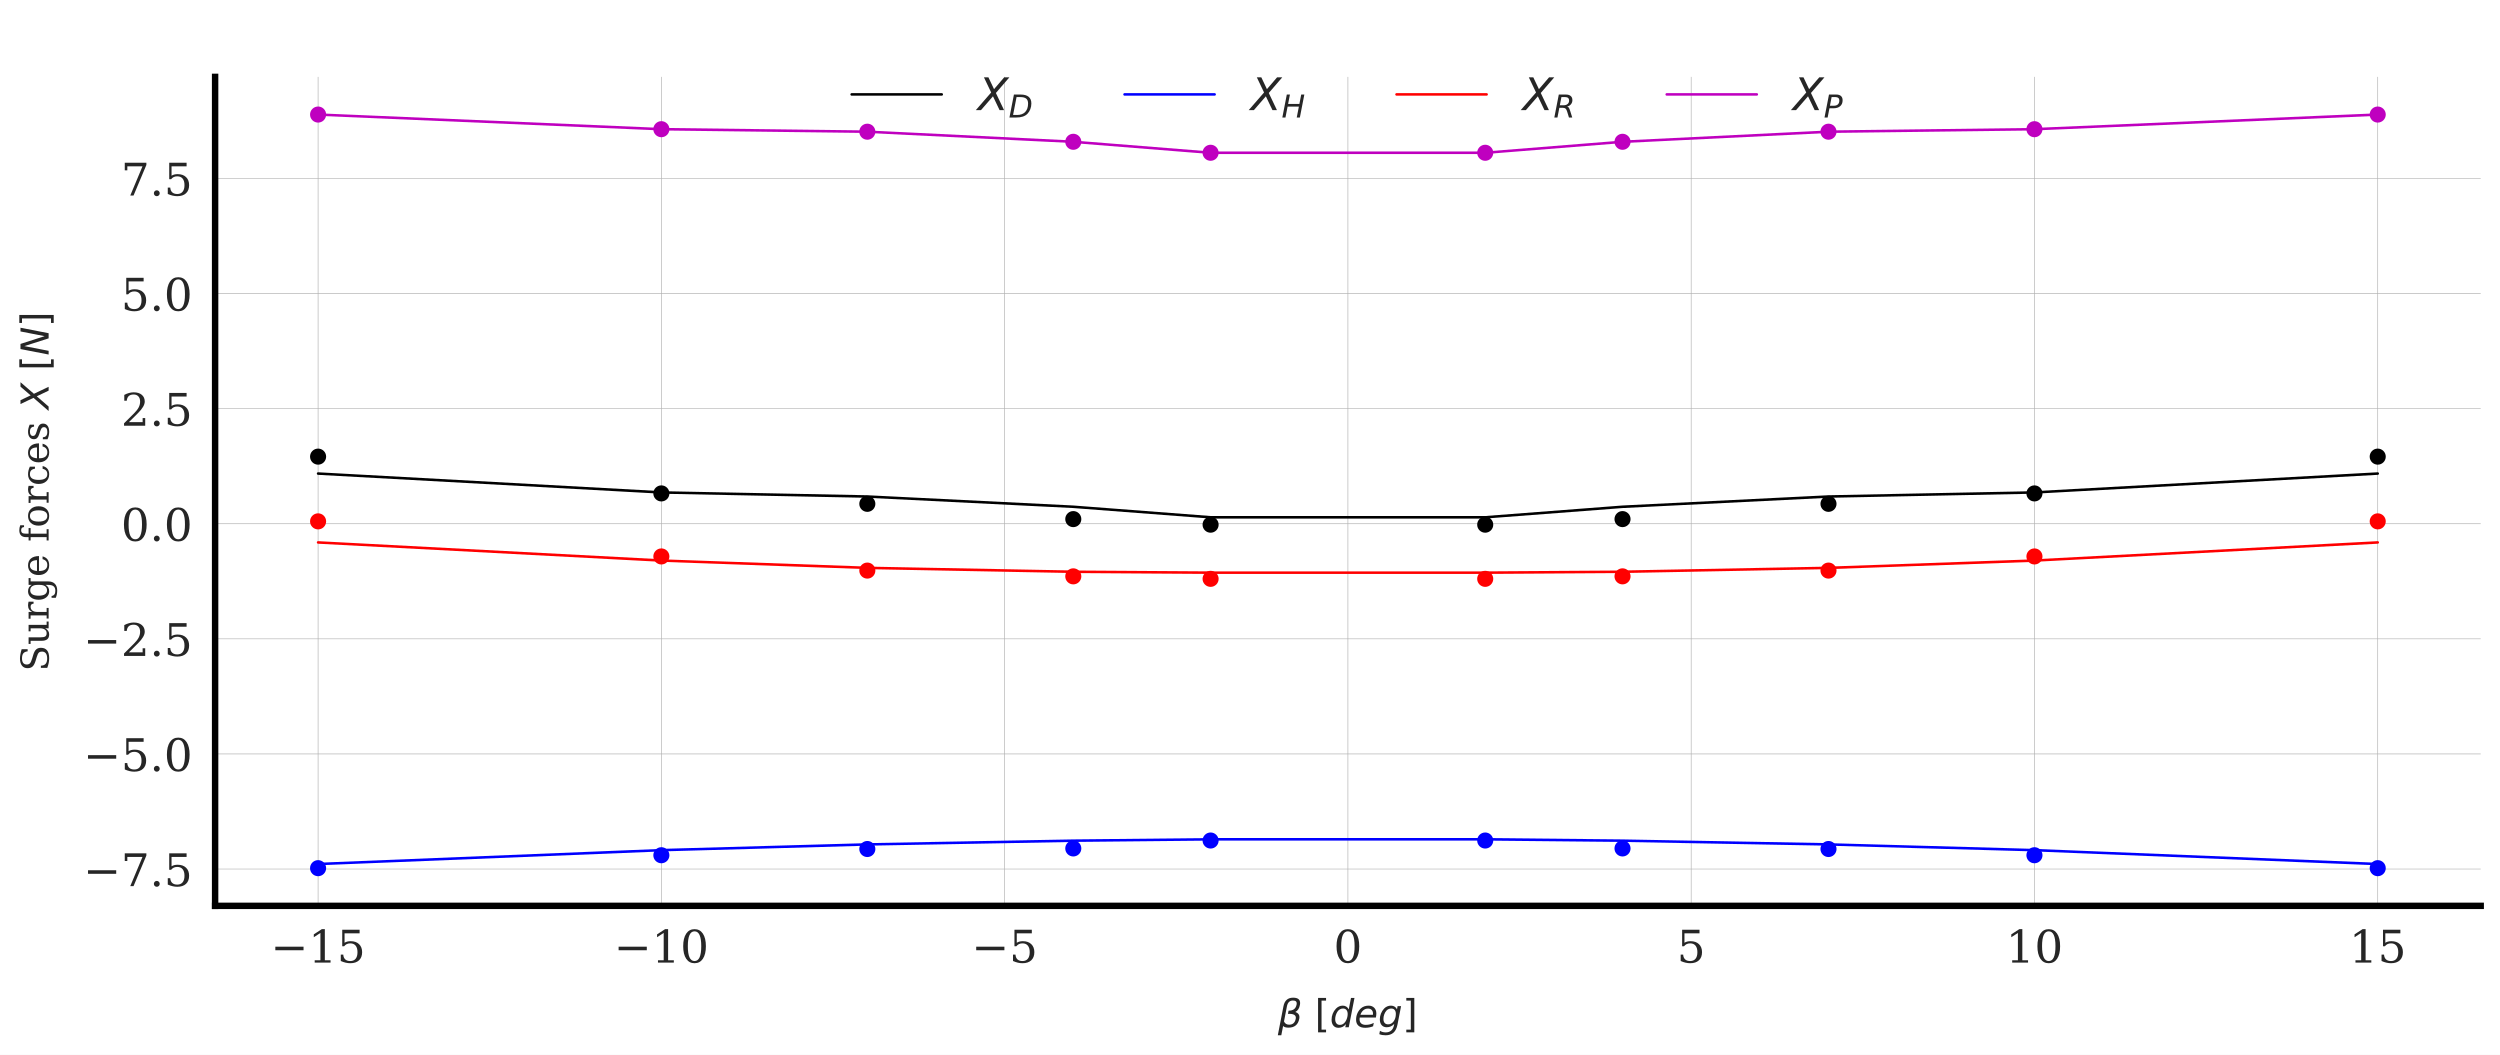
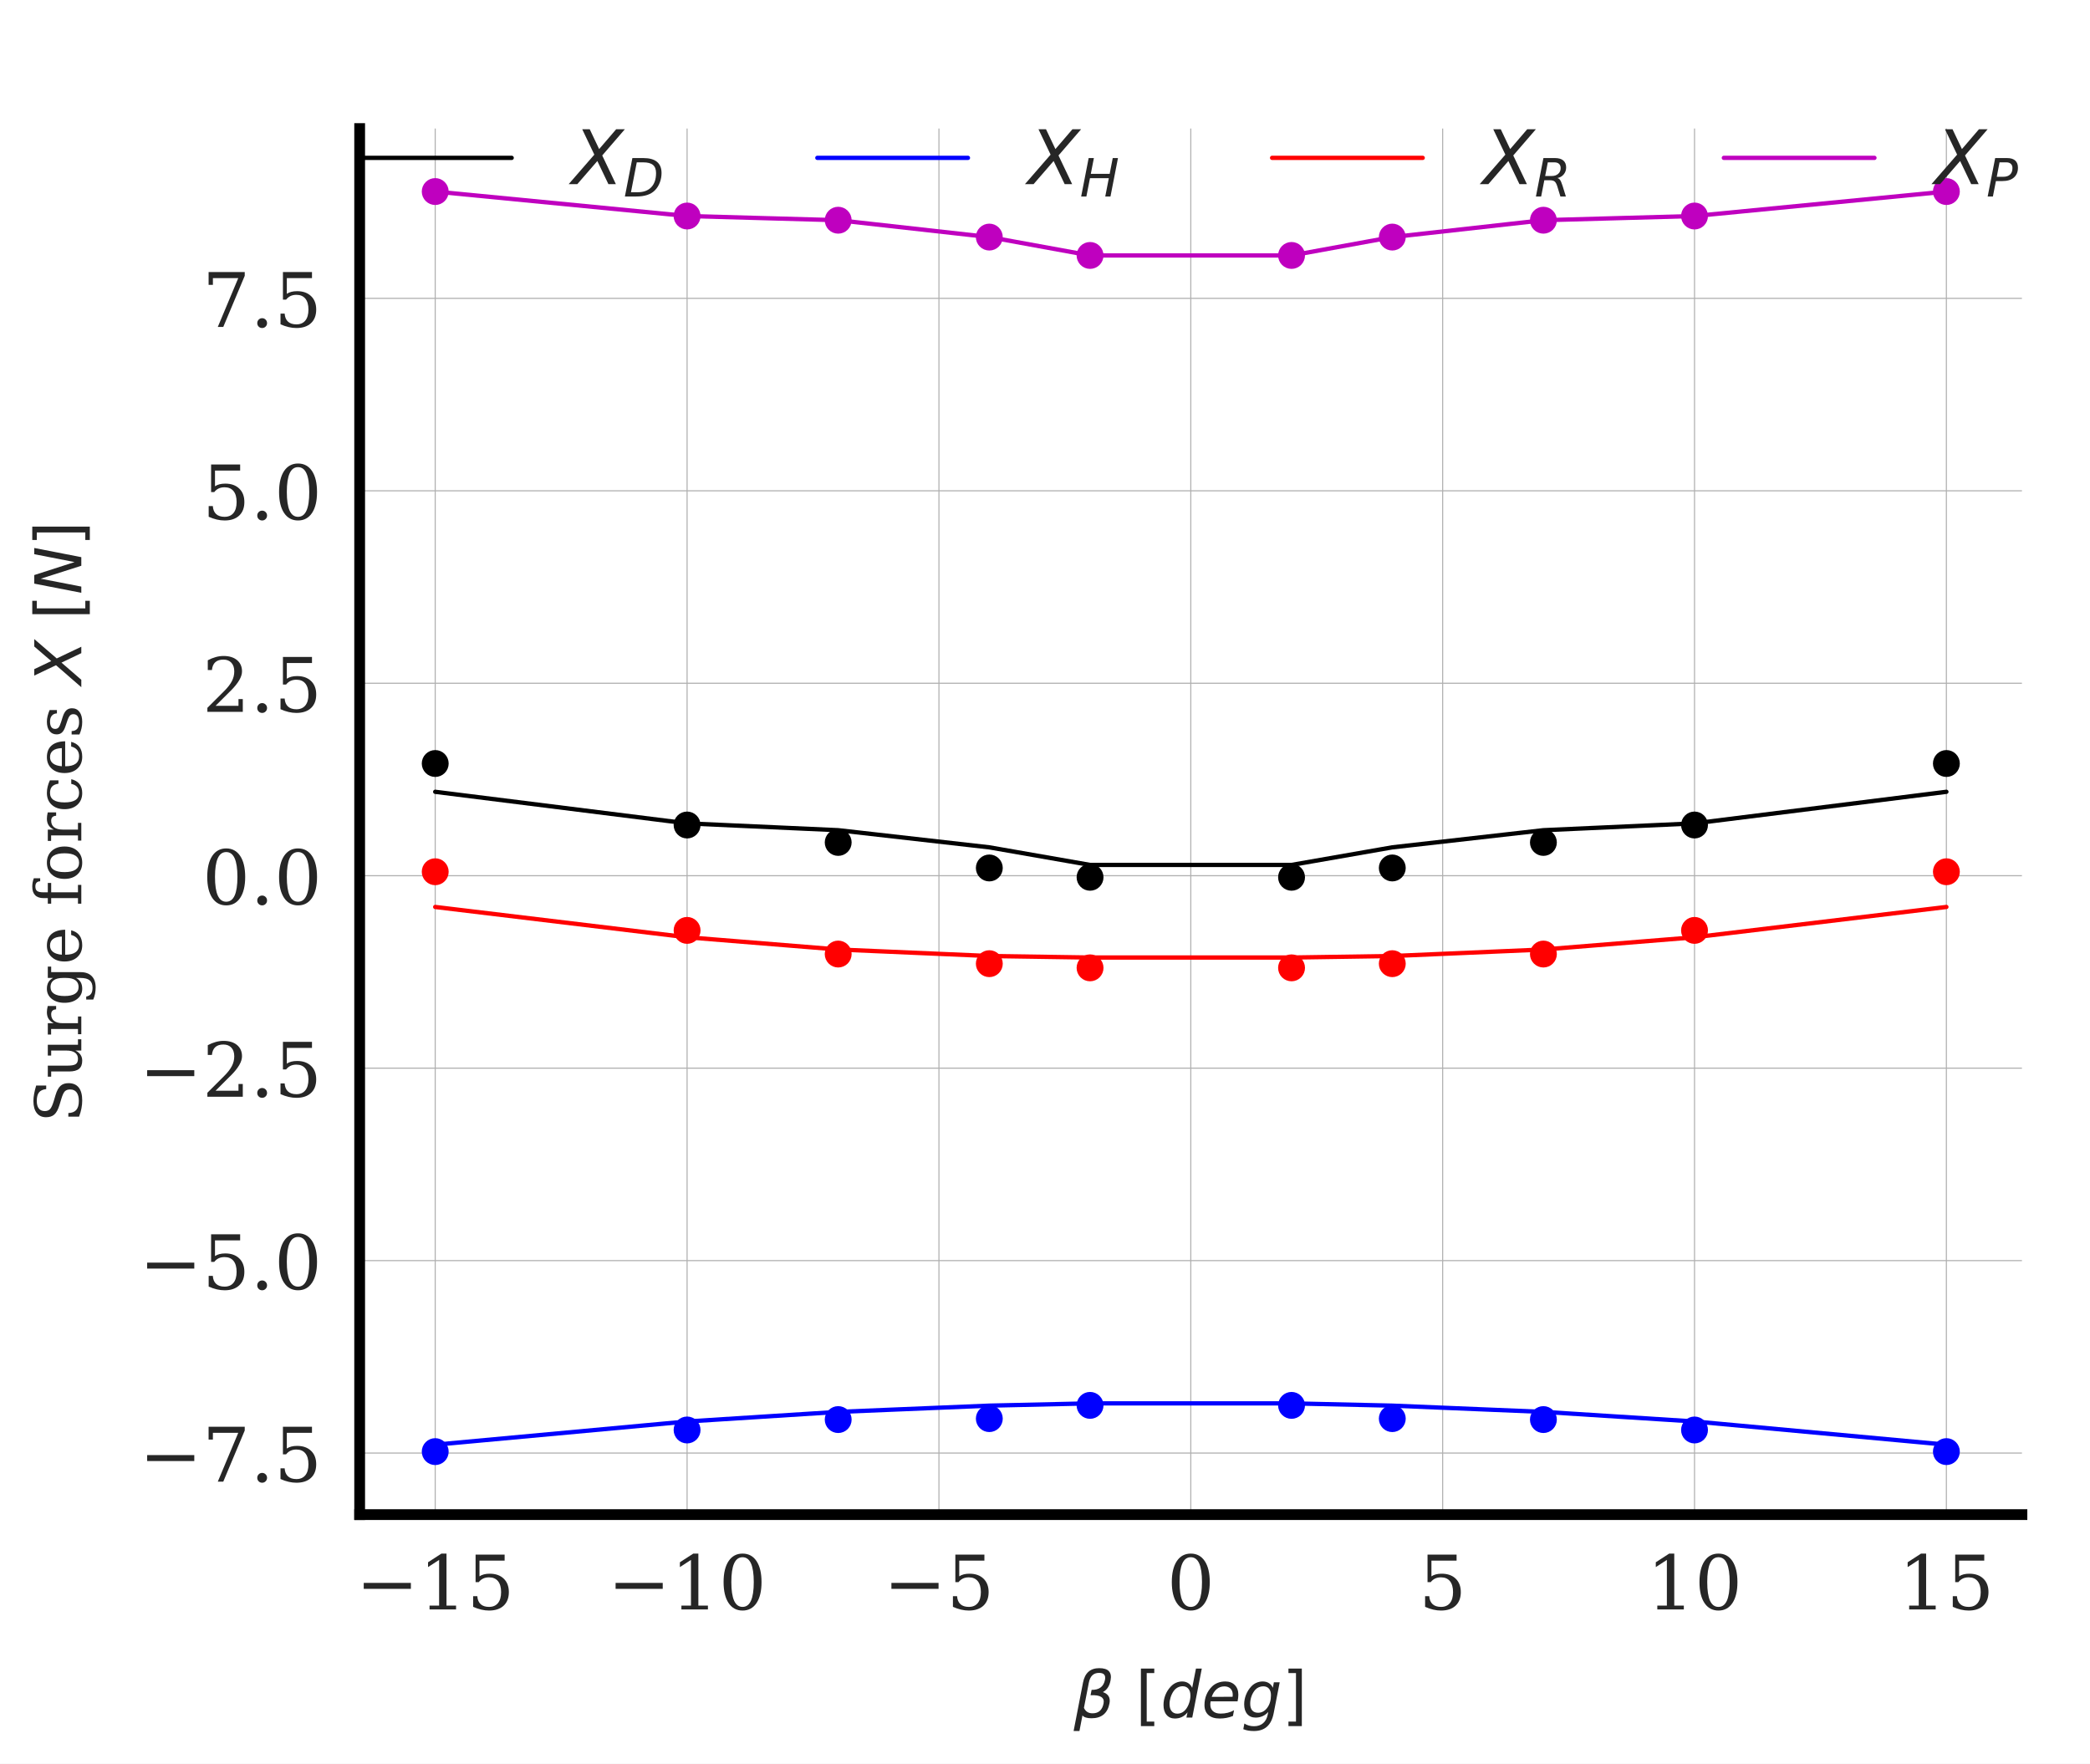
- <svg xmlns="http://www.w3.org/2000/svg" xmlns:xlink="http://www.w3.org/1999/xlink" width="388.619pt" height="163.967pt" viewBox="0 0 388.619 163.967" version="1.1">
+ <svg xmlns="http://www.w3.org/2000/svg" xmlns:xlink="http://www.w3.org/1999/xlink" width="194.31pt" height="163.967pt" viewBox="0 0 194.31 163.967" version="1.1">
  <defs>
    <style type="text/css">*{stroke-linejoin: round; stroke-linecap: butt}</style>
  </defs>
  <g id="figure_1">
    <g id="patch_1">
-       <path d="M 0 163.967  L 388.619 163.967  L 388.619 0  L 0 0  z " style="fill: #ffffff" />
+       <path d="M 0 163.967  L 194.31 163.967  L 194.31 0  L 0 0  z " style="fill: #ffffff" />
    </g>
    <g id="axes_1">
      <g id="patch_2">
-         <path d="M 33.438 140.812  L 385.619 140.812  L 385.619 11.951  L 33.438 11.951  z " style="fill: #ffffff" />
+         <path d="M 33.438 140.812  L 187.982 140.812  L 187.982 11.951  L 33.438 11.951  z " style="fill: #ffffff" />
      </g>
      <g id="matplotlib.axis_1">
        <g id="xtick_1">
          <g id="line2d_1">
-             <path d="M 49.446 140.812  L 49.446 11.951  " clip-path="url(#pd6279f1455)" style="fill: none; stroke: #b0b0b0; stroke-width: 0.1; stroke-linecap: round" />
+             <path d="M 40.463 140.812  L 40.463 11.951  " clip-path="url(#p6b40dbbb07)" style="fill: none; stroke: #b0b0b0; stroke-width: 0.1; stroke-linecap: round" />
          </g>
          <g id="line2d_2" />
          <g id="text_1">
-             <g style="fill: #262626" transform="translate(42.05979 149.6313) scale(0.07 -0.07)">
+             <g style="fill: #262626" transform="translate(33.07631 149.6313) scale(0.07 -0.07)">
              <defs>
                <path id="DejaVuSerif-2212" d="M 678 2259  L 4684 2259  L 4684 1753  L 678 1753  L 678 2259  z " transform="scale(0.015625)" />
                <path id="DejaVuSerif-31" d="M 909 0  L 909 331  L 1722 331  L 1722 4213  L 781 3603  L 781 4013  L 1919 4750  L 2350 4750  L 2350 331  L 3163 331  L 3163 0  L 909 0  z " transform="scale(0.015625)" />
                <path id="DejaVuSerif-35" d="M 3219 4666  L 3219 4153  L 1081 4153  L 1081 2816  Q 1244 2928 1461 2984  Q 1678 3041 1947 3041  Q 2703 3041 3140 2622  Q 3578 2203 3578 1478  Q 3578 738 3136 323  Q 2694 -91 1894 -91  Q 1572 -91 1234 -12  Q 897 66 544 225  L 544 1131  L 897 1131  Q 925 688 1179 453  Q 1434 219 1894 219  Q 2388 219 2653 544  Q 2919 869 2919 1478  Q 2919 2084 2655 2407  Q 2391 2731 1894 2731  Q 1613 2731 1398 2631  Q 1184 2531 1019 2322  L 750 2322  L 750 4666  L 3219 4666  z " transform="scale(0.015625)" />
              </defs>
              <use xlink:href="#DejaVuSerif-2212" />
              <use xlink:href="#DejaVuSerif-31" x="83.789" />
              <use xlink:href="#DejaVuSerif-35" x="147.412" />
            </g>
          </g>
        </g>
        <g id="xtick_2">
          <g id="line2d_3">
-             <path d="M 102.807 140.812  L 102.807 11.951  " clip-path="url(#pd6279f1455)" style="fill: none; stroke: #b0b0b0; stroke-width: 0.1; stroke-linecap: round" />
+             <path d="M 63.879 140.812  L 63.879 11.951  " clip-path="url(#p6b40dbbb07)" style="fill: none; stroke: #b0b0b0; stroke-width: 0.1; stroke-linecap: round" />
          </g>
          <g id="line2d_4" />
          <g id="text_2">
-             <g style="fill: #262626" transform="translate(95.42052 149.6313) scale(0.07 -0.07)">
+             <g style="fill: #262626" transform="translate(56.49211 149.6313) scale(0.07 -0.07)">
              <defs>
                <path id="DejaVuSerif-30" d="M 2034 219  Q 2513 219 2750 744  Q 2988 1269 2988 2328  Q 2988 3391 2750 3916  Q 2513 4441 2034 4441  Q 1556 4441 1318 3916  Q 1081 3391 1081 2328  Q 1081 1269 1318 744  Q 1556 219 2034 219  z M 2034 -91  Q 1275 -91 848 546  Q 422 1184 422 2328  Q 422 3475 848 4112  Q 1275 4750 2034 4750  Q 2797 4750 3222 4112  Q 3647 3475 3647 2328  Q 3647 1184 3222 546  Q 2797 -91 2034 -91  z " transform="scale(0.015625)" />
              </defs>
              <use xlink:href="#DejaVuSerif-2212" />
              <use xlink:href="#DejaVuSerif-31" x="83.789" />
              <use xlink:href="#DejaVuSerif-30" x="147.412" />
            </g>
          </g>
        </g>
        <g id="xtick_3">
          <g id="line2d_5">
-             <path d="M 156.168 140.812  L 156.168 11.951  " clip-path="url(#pd6279f1455)" style="fill: none; stroke: #b0b0b0; stroke-width: 0.1; stroke-linecap: round" />
+             <path d="M 87.295 140.812  L 87.295 11.951  " clip-path="url(#p6b40dbbb07)" style="fill: none; stroke: #b0b0b0; stroke-width: 0.1; stroke-linecap: round" />
          </g>
          <g id="line2d_6" />
          <g id="text_3">
-             <g style="fill: #262626" transform="translate(151.0081 149.6313) scale(0.07 -0.07)">
+             <g style="fill: #262626" transform="translate(82.13478 149.6313) scale(0.07 -0.07)">
              <use xlink:href="#DejaVuSerif-2212" />
              <use xlink:href="#DejaVuSerif-35" x="83.789" />
            </g>
          </g>
        </g>
        <g id="xtick_4">
          <g id="line2d_7">
-             <path d="M 209.529 140.812  L 209.529 11.951  " clip-path="url(#pd6279f1455)" style="fill: none; stroke: #b0b0b0; stroke-width: 0.1; stroke-linecap: round" />
+             <path d="M 110.71 140.812  L 110.71 11.951  " clip-path="url(#p6b40dbbb07)" style="fill: none; stroke: #b0b0b0; stroke-width: 0.1; stroke-linecap: round" />
          </g>
          <g id="line2d_8" />
          <g id="text_4">
-             <g style="fill: #262626" transform="translate(207.3017 149.6313) scale(0.07 -0.07)">
+             <g style="fill: #262626" transform="translate(108.4835 149.6313) scale(0.07 -0.07)">
              <use xlink:href="#DejaVuSerif-30" />
            </g>
          </g>
        </g>
        <g id="xtick_5">
          <g id="line2d_9">
-             <path d="M 262.889 140.812  L 262.889 11.951  " clip-path="url(#pd6279f1455)" style="fill: none; stroke: #b0b0b0; stroke-width: 0.1; stroke-linecap: round" />
+             <path d="M 134.126 140.812  L 134.126 11.951  " clip-path="url(#p6b40dbbb07)" style="fill: none; stroke: #b0b0b0; stroke-width: 0.1; stroke-linecap: round" />
          </g>
          <g id="line2d_10" />
          <g id="text_5">
-             <g style="fill: #262626" transform="translate(260.6625 149.6313) scale(0.07 -0.07)">
+             <g style="fill: #262626" transform="translate(131.8993 149.6313) scale(0.07 -0.07)">
              <use xlink:href="#DejaVuSerif-35" />
            </g>
          </g>
        </g>
        <g id="xtick_6">
          <g id="line2d_11">
-             <path d="M 316.25 140.812  L 316.25 11.951  " clip-path="url(#pd6279f1455)" style="fill: none; stroke: #b0b0b0; stroke-width: 0.1; stroke-linecap: round" />
+             <path d="M 157.542 140.812  L 157.542 11.951  " clip-path="url(#p6b40dbbb07)" style="fill: none; stroke: #b0b0b0; stroke-width: 0.1; stroke-linecap: round" />
          </g>
          <g id="line2d_12" />
          <g id="text_6">
-             <g style="fill: #262626" transform="translate(311.7963 149.6313) scale(0.07 -0.07)">
+             <g style="fill: #262626" transform="translate(153.0882 149.6313) scale(0.07 -0.07)">
              <use xlink:href="#DejaVuSerif-31" />
              <use xlink:href="#DejaVuSerif-30" x="63.623" />
            </g>
          </g>
        </g>
        <g id="xtick_7">
          <g id="line2d_13">
-             <path d="M 369.611 140.812  L 369.611 11.951  " clip-path="url(#pd6279f1455)" style="fill: none; stroke: #b0b0b0; stroke-width: 0.1; stroke-linecap: round" />
+             <path d="M 180.958 140.812  L 180.958 11.951  " clip-path="url(#p6b40dbbb07)" style="fill: none; stroke: #b0b0b0; stroke-width: 0.1; stroke-linecap: round" />
          </g>
          <g id="line2d_14" />
          <g id="text_7">
-             <g style="fill: #262626" transform="translate(365.1571 149.6313) scale(0.07 -0.07)">
+             <g style="fill: #262626" transform="translate(176.504 149.6313) scale(0.07 -0.07)">
              <use xlink:href="#DejaVuSerif-31" />
              <use xlink:href="#DejaVuSerif-35" x="63.623" />
            </g>
          </g>
        </g>
        <g id="text_8">
-           <g style="fill: #262626" transform="translate(198.6386 159.7071) scale(0.06 -0.06)">
+           <g style="fill: #262626" transform="translate(99.82035 159.7071) scale(0.06 -0.06)">
            <defs>
              <path id="DejaVuSans-Oblique-3b2" d="M 872 216  L 572 -1331  L -6 -1331  L 928 3478  Q 1206 4903 2538 4903  Q 3888 4903 3659 3700  Q 3503 2844 2894 2531  Q 3713 2250 3553 1416  Q 3272 -69 1759 -66  Q 1097 -63 872 216  z M 1019 966  Q 1259 422 1875 425  Q 2775 425 2966 1406  Q 3138 2288 1675 2219  L 1778 2750  Q 2909 2731 3106 3750  Q 3241 4438 2509 4434  Q 1691 4434 1503 3459  L 1019 966  z " transform="scale(0.015625)" />
              <path id="DejaVuSerif-20" transform="scale(0.015625)" />
              <path id="DejaVuSans-5b" d="M 550 4863  L 1875 4863  L 1875 4416  L 1125 4416  L 1125 -397  L 1875 -397  L 1875 -844  L 550 -844  L 550 4863  z " transform="scale(0.015625)" />
              <path id="DejaVuSans-Oblique-64" d="M 2675 525  Q 2444 222 2128 65  Q 1813 -91 1428 -91  Q 903 -91 598 267  Q 294 625 294 1247  Q 294 1766 478 2236  Q 663 2706 1013 3078  Q 1244 3325 1534 3454  Q 1825 3584 2144 3584  Q 2481 3584 2739 3421  Q 2997 3259 3138 2956  L 3513 4863  L 4091 4863  L 3144 0  L 2566 0  L 2675 525  z M 891 1350  Q 891 897 1095 644  Q 1300 391 1663 391  Q 1931 391 2161 520  Q 2391 650 2566 903  Q 2750 1166 2856 1509  Q 2963 1853 2963 2188  Q 2963 2622 2758 2865  Q 2553 3109 2194 3109  Q 1922 3109 1687 2981  Q 1453 2853 1288 2613  Q 1106 2353 998 2009  Q 891 1666 891 1350  z " transform="scale(0.015625)" />
              <path id="DejaVuSans-Oblique-65" d="M 3078 2063  Q 3088 2113 3092 2166  Q 3097 2219 3097 2272  Q 3097 2653 2873 2875  Q 2650 3097 2266 3097  Q 1838 3097 1509 2826  Q 1181 2556 1013 2059  L 3078 2063  z M 3578 1613  L 903 1613  Q 884 1494 878 1425  Q 872 1356 872 1306  Q 872 872 1139 634  Q 1406 397 1894 397  Q 2269 397 2603 481  Q 2938 566 3225 728  L 3116 159  Q 2806 34 2476 -28  Q 2147 -91 1806 -91  Q 1078 -91 686 257  Q 294 606 294 1247  Q 294 1794 489 2264  Q 684 2734 1063 3103  Q 1306 3334 1642 3459  Q 1978 3584 2356 3584  Q 2950 3584 3301 3228  Q 3653 2872 3653 2272  Q 3653 2128 3634 1964  Q 3616 1800 3578 1613  z " transform="scale(0.015625)" />
              <path id="DejaVuSans-Oblique-67" d="M 3816 3500  L 3219 434  Q 3047 -456 2561 -893  Q 2075 -1331 1253 -1331  Q 950 -1331 690 -1286  Q 431 -1241 206 -1147  L 313 -588  Q 525 -725 762 -790  Q 1000 -856 1269 -856  Q 1816 -856 2167 -557  Q 2519 -259 2631 300  L 2681 563  Q 2441 288 2122 144  Q 1803 0 1434 0  Q 903 0 598 351  Q 294 703 294 1319  Q 294 1803 478 2267  Q 663 2731 997 3091  Q 1219 3328 1514 3456  Q 1809 3584 2131 3584  Q 2484 3584 2746 3420  Q 3009 3256 3138 2956  L 3238 3500  L 3816 3500  z M 2950 2216  Q 2950 2641 2750 2872  Q 2550 3103 2181 3103  Q 1953 3103 1747 3012  Q 1541 2922 1394 2759  Q 1156 2491 1023 2127  Q 891 1763 891 1375  Q 891 944 1092 712  Q 1294 481 1672 481  Q 2219 481 2584 976  Q 2950 1472 2950 2216  z " transform="scale(0.015625)" />
              <path id="DejaVuSans-5d" d="M 1947 4863  L 1947 -844  L 622 -844  L 622 -397  L 1369 -397  L 1369 4416  L 622 4416  L 622 4863  L 1947 4863  z " transform="scale(0.015625)" />
            </defs>
            <use xlink:href="#DejaVuSans-Oblique-3b2" transform="translate(0 0.390625)" />
            <use xlink:href="#DejaVuSerif-20" transform="translate(63.81836 0.390625)" />
            <use xlink:href="#DejaVuSans-5b" transform="translate(95.60547 0.390625)" />
            <use xlink:href="#DejaVuSans-Oblique-64" transform="translate(134.6191 0.390625)" />
            <use xlink:href="#DejaVuSans-Oblique-65" transform="translate(198.0957 0.390625)" />
            <use xlink:href="#DejaVuSans-Oblique-67" transform="translate(259.6191 0.390625)" />
            <use xlink:href="#DejaVuSans-5d" transform="translate(323.0957 0.390625)" />
          </g>
        </g>
      </g>
      <g id="matplotlib.axis_2">
        <g id="ytick_1">
          <g id="line2d_15">
-             <path d="M 33.438 135.089  L 385.619 135.089  " clip-path="url(#pd6279f1455)" style="fill: none; stroke: #b0b0b0; stroke-width: 0.1; stroke-linecap: round" />
+             <path d="M 33.438 135.089  L 187.982 135.089  " clip-path="url(#p6b40dbbb07)" style="fill: none; stroke: #b0b0b0; stroke-width: 0.1; stroke-linecap: round" />
          </g>
          <g id="line2d_16" />
          <g id="text_9">
            <g style="fill: #262626" transform="translate(12.94024 137.7487) scale(0.07 -0.07)">
              <defs>
                <path id="DejaVuSerif-37" d="M 3609 4347  L 1784 0  L 1319 0  L 3059 4153  L 903 4153  L 903 3578  L 538 3578  L 538 4666  L 3609 4666  L 3609 4347  z " transform="scale(0.015625)" />
                <path id="DejaVuSerif-2e" d="M 603 325  Q 603 500 722 622  Q 841 744 1019 744  Q 1191 744 1312 622  Q 1434 500 1434 325  Q 1434 153 1312 31  Q 1191 -91 1019 -91  Q 841 -91 722 29  Q 603 150 603 325  z " transform="scale(0.015625)" />
              </defs>
              <use xlink:href="#DejaVuSerif-2212" />
              <use xlink:href="#DejaVuSerif-37" x="83.789" />
              <use xlink:href="#DejaVuSerif-2e" x="147.412" />
              <use xlink:href="#DejaVuSerif-35" x="179.199" />
            </g>
          </g>
        </g>
        <g id="ytick_2">
          <g id="line2d_17">
-             <path d="M 33.438 117.197  L 385.619 117.197  " clip-path="url(#pd6279f1455)" style="fill: none; stroke: #b0b0b0; stroke-width: 0.1; stroke-linecap: round" />
+             <path d="M 33.438 117.197  L 187.982 117.197  " clip-path="url(#p6b40dbbb07)" style="fill: none; stroke: #b0b0b0; stroke-width: 0.1; stroke-linecap: round" />
          </g>
          <g id="line2d_18" />
          <g id="text_10">
            <g style="fill: #262626" transform="translate(12.94024 119.8566) scale(0.07 -0.07)">
              <use xlink:href="#DejaVuSerif-2212" />
              <use xlink:href="#DejaVuSerif-35" x="83.789" />
              <use xlink:href="#DejaVuSerif-2e" x="147.412" />
              <use xlink:href="#DejaVuSerif-30" x="179.199" />
            </g>
          </g>
        </g>
        <g id="ytick_3">
          <g id="line2d_19">
-             <path d="M 33.438 99.305  L 385.619 99.305  " clip-path="url(#pd6279f1455)" style="fill: none; stroke: #b0b0b0; stroke-width: 0.1; stroke-linecap: round" />
+             <path d="M 33.438 99.305  L 187.982 99.305  " clip-path="url(#p6b40dbbb07)" style="fill: none; stroke: #b0b0b0; stroke-width: 0.1; stroke-linecap: round" />
          </g>
          <g id="line2d_20" />
          <g id="text_11">
            <g style="fill: #262626" transform="translate(12.94024 101.9645) scale(0.07 -0.07)">
              <defs>
                <path id="DejaVuSerif-32" d="M 819 3553  L 469 3553  L 469 4384  Q 803 4563 1142 4656  Q 1481 4750 1806 4750  Q 2534 4750 2956 4397  Q 3378 4044 3378 3438  Q 3378 2753 2422 1800  Q 2347 1728 2309 1691  L 1131 513  L 3078 513  L 3078 1088  L 3444 1088  L 3444 0  L 434 0  L 434 341  L 1850 1753  Q 2319 2222 2519 2614  Q 2719 3006 2719 3438  Q 2719 3909 2473 4175  Q 2228 4441 1797 4441  Q 1350 4441 1106 4219  Q 863 3997 819 3553  z " transform="scale(0.015625)" />
              </defs>
              <use xlink:href="#DejaVuSerif-2212" />
              <use xlink:href="#DejaVuSerif-32" x="83.789" />
              <use xlink:href="#DejaVuSerif-2e" x="147.412" />
              <use xlink:href="#DejaVuSerif-35" x="179.199" />
            </g>
          </g>
        </g>
        <g id="ytick_4">
          <g id="line2d_21">
-             <path d="M 33.438 81.413  L 385.619 81.413  " clip-path="url(#pd6279f1455)" style="fill: none; stroke: #b0b0b0; stroke-width: 0.1; stroke-linecap: round" />
+             <path d="M 33.438 81.413  L 187.982 81.413  " clip-path="url(#p6b40dbbb07)" style="fill: none; stroke: #b0b0b0; stroke-width: 0.1; stroke-linecap: round" />
          </g>
          <g id="line2d_22" />
          <g id="text_12">
            <g style="fill: #262626" transform="translate(18.80602 84.07241) scale(0.07 -0.07)">
              <use xlink:href="#DejaVuSerif-30" />
              <use xlink:href="#DejaVuSerif-2e" x="63.623" />
              <use xlink:href="#DejaVuSerif-30" x="95.41" />
            </g>
          </g>
        </g>
        <g id="ytick_5">
          <g id="line2d_23">
-             <path d="M 33.438 63.521  L 385.619 63.521  " clip-path="url(#pd6279f1455)" style="fill: none; stroke: #b0b0b0; stroke-width: 0.1; stroke-linecap: round" />
+             <path d="M 33.438 63.521  L 187.982 63.521  " clip-path="url(#p6b40dbbb07)" style="fill: none; stroke: #b0b0b0; stroke-width: 0.1; stroke-linecap: round" />
          </g>
          <g id="line2d_24" />
          <g id="text_13">
            <g style="fill: #262626" transform="translate(18.80602 66.18031) scale(0.07 -0.07)">
              <use xlink:href="#DejaVuSerif-32" />
              <use xlink:href="#DejaVuSerif-2e" x="63.623" />
              <use xlink:href="#DejaVuSerif-35" x="95.41" />
            </g>
          </g>
        </g>
        <g id="ytick_6">
          <g id="line2d_25">
-             <path d="M 33.438 45.629  L 385.619 45.629  " clip-path="url(#pd6279f1455)" style="fill: none; stroke: #b0b0b0; stroke-width: 0.1; stroke-linecap: round" />
+             <path d="M 33.438 45.629  L 187.982 45.629  " clip-path="url(#p6b40dbbb07)" style="fill: none; stroke: #b0b0b0; stroke-width: 0.1; stroke-linecap: round" />
          </g>
          <g id="line2d_26" />
          <g id="text_14">
            <g style="fill: #262626" transform="translate(18.80602 48.2882) scale(0.07 -0.07)">
              <use xlink:href="#DejaVuSerif-35" />
              <use xlink:href="#DejaVuSerif-2e" x="63.623" />
              <use xlink:href="#DejaVuSerif-30" x="95.41" />
            </g>
          </g>
        </g>
        <g id="ytick_7">
          <g id="line2d_27">
-             <path d="M 33.438 27.737  L 385.619 27.737  " clip-path="url(#pd6279f1455)" style="fill: none; stroke: #b0b0b0; stroke-width: 0.1; stroke-linecap: round" />
+             <path d="M 33.438 27.737  L 187.982 27.737  " clip-path="url(#p6b40dbbb07)" style="fill: none; stroke: #b0b0b0; stroke-width: 0.1; stroke-linecap: round" />
          </g>
          <g id="line2d_28" />
          <g id="text_15">
            <g style="fill: #262626" transform="translate(18.80602 30.3961) scale(0.07 -0.07)">
              <use xlink:href="#DejaVuSerif-37" />
              <use xlink:href="#DejaVuSerif-2e" x="63.623" />
              <use xlink:href="#DejaVuSerif-35" x="95.41" />
            </g>
          </g>
        </g>
        <g id="text_16">
          <g style="fill: #262626" transform="translate(7.56024 104.3715) rotate(-90) scale(0.06 -0.06)">
            <defs>
              <path id="DejaVuSerif-53" d="M 594 225  L 594 1288  L 953 1284  Q 969 753 1261 498  Q 1553 244 2150 244  Q 2706 244 2998 464  Q 3291 684 3291 1106  Q 3291 1444 3114 1625  Q 2938 1806 2369 1978  L 1753 2163  Q 1084 2366 811 2669  Q 538 2972 538 3500  Q 538 4094 959 4422  Q 1381 4750 2144 4750  Q 2469 4750 2856 4679  Q 3244 4609 3681 4475  L 3681 3481  L 3328 3481  Q 3275 3975 2998 4195  Q 2722 4416 2156 4416  Q 1663 4416 1405 4214  Q 1147 4013 1147 3628  Q 1147 3294 1340 3103  Q 1534 2913 2163 2725  L 2741 2553  Q 3375 2363 3645 2067  Q 3916 1772 3916 1275  Q 3916 597 3481 253  Q 3047 -91 2188 -91  Q 1803 -91 1404 -12  Q 1006 66 594 225  z " transform="scale(0.015625)" />
              <path id="DejaVuSerif-75" d="M 2266 3322  L 3341 3322  L 3341 331  L 3884 331  L 3884 0  L 2766 0  L 2766 588  Q 2606 256 2353 82  Q 2100 -91 1766 -91  Q 1213 -91 952 223  Q 691 538 691 1209  L 691 2988  L 172 2988  L 172 3322  L 1269 3322  L 1269 1388  Q 1269 781 1417 556  Q 1566 331 1947 331  Q 2347 331 2556 625  Q 2766 919 2766 1478  L 2766 2988  L 2266 2988  L 2266 3322  z " transform="scale(0.015625)" />
              <path id="DejaVuSerif-72" d="M 3059 3328  L 3059 2497  L 2728 2497  Q 2713 2744 2591 2866  Q 2469 2988 2234 2988  Q 1809 2988 1582 2694  Q 1356 2400 1356 1850  L 1356 331  L 2022 331  L 2022 0  L 263 0  L 263 331  L 781 331  L 781 2994  L 231 2994  L 231 3322  L 1356 3322  L 1356 2731  Q 1525 3078 1790 3245  Q 2056 3413 2438 3413  Q 2578 3413 2733 3391  Q 2888 3369 3059 3328  z " transform="scale(0.015625)" />
              <path id="DejaVuSerif-67" d="M 3359 2988  L 3359 72  Q 3359 -644 2965 -1033  Q 2572 -1422 1844 -1422  Q 1516 -1422 1216 -1362  Q 916 -1303 641 -1184  L 641 -488  L 941 -488  Q 997 -813 1206 -963  Q 1416 -1113 1806 -1113  Q 2313 -1113 2548 -827  Q 2784 -541 2784 72  L 2784 519  Q 2616 206 2355 57  Q 2094 -91 1709 -91  Q 1097 -91 708 395  Q 319 881 319 1663  Q 319 2444 706 2928  Q 1094 3413 1709 3413  Q 2094 3413 2355 3264  Q 2616 3116 2784 2803  L 2784 3322  L 3909 3322  L 3909 2988  L 3359 2988  z M 2784 1825  Q 2784 2422 2554 2737  Q 2325 3053 1888 3053  Q 1444 3053 1217 2703  Q 991 2353 991 1663  Q 991 975 1217 622  Q 1444 269 1888 269  Q 2325 269 2554 583  Q 2784 897 2784 1497  L 2784 1825  z " transform="scale(0.015625)" />
              <path id="DejaVuSerif-65" d="M 3469 1600  L 991 1600  L 991 1575  Q 991 903 1244 561  Q 1497 219 1991 219  Q 2369 219 2611 417  Q 2853 616 2950 1006  L 3413 1006  Q 3275 459 2904 184  Q 2534 -91 1931 -91  Q 1203 -91 761 389  Q 319 869 319 1663  Q 319 2450 753 2931  Q 1188 3413 1894 3413  Q 2647 3413 3050 2948  Q 3453 2484 3469 1600  z M 2791 1931  Q 2772 2513 2545 2808  Q 2319 3103 1894 3103  Q 1497 3103 1269 2806  Q 1041 2509 991 1931  L 2791 1931  z " transform="scale(0.015625)" />
              <path id="DejaVuSerif-66" d="M 2753 4078  L 2450 4078  Q 2447 4313 2317 4434  Q 2188 4556 1941 4556  Q 1619 4556 1487 4379  Q 1356 4203 1356 3750  L 1356 3322  L 2284 3322  L 2284 2988  L 1356 2988  L 1356 331  L 2094 331  L 2094 0  L 231 0  L 231 331  L 781 331  L 781 2988  L 231 2988  L 231 3322  L 781 3322  L 781 3738  Q 781 4294 1070 4578  Q 1359 4863 1919 4863  Q 2128 4863 2337 4825  Q 2547 4788 2753 4709  L 2753 4078  z " transform="scale(0.015625)" />
              <path id="DejaVuSerif-6f" d="M 1925 219  Q 2388 219 2623 584  Q 2859 950 2859 1663  Q 2859 2375 2623 2739  Q 2388 3103 1925 3103  Q 1463 3103 1227 2739  Q 991 2375 991 1663  Q 991 950 1228 584  Q 1466 219 1925 219  z M 1925 -91  Q 1200 -91 759 389  Q 319 869 319 1663  Q 319 2456 758 2934  Q 1197 3413 1925 3413  Q 2653 3413 3092 2934  Q 3531 2456 3531 1663  Q 3531 869 3092 389  Q 2653 -91 1925 -91  z " transform="scale(0.015625)" />
              <path id="DejaVuSerif-63" d="M 3291 997  Q 3169 466 2822 187  Q 2475 -91 1925 -91  Q 1200 -91 759 389  Q 319 869 319 1663  Q 319 2459 759 2936  Q 1200 3413 1925 3413  Q 2241 3413 2553 3339  Q 2866 3266 3181 3116  L 3181 2266  L 2847 2266  Q 2781 2703 2561 2903  Q 2341 3103 1931 3103  Q 1466 3103 1228 2742  Q 991 2381 991 1663  Q 991 944 1227 581  Q 1463 219 1931 219  Q 2303 219 2525 412  Q 2747 606 2828 997  L 3291 997  z " transform="scale(0.015625)" />
              <path id="DejaVuSerif-73" d="M 359 184  L 359 959  L 691 959  Q 703 588 923 403  Q 1144 219 1575 219  Q 1963 219 2166 364  Q 2369 509 2369 788  Q 2369 1006 2220 1140  Q 2072 1275 1594 1428  L 1178 1569  Q 750 1706 558 1912  Q 366 2119 366 2438  Q 366 2894 700 3153  Q 1034 3413 1625 3413  Q 1888 3413 2178 3344  Q 2469 3275 2778 3144  L 2778 2419  L 2447 2419  Q 2434 2741 2221 2922  Q 2009 3103 1644 3103  Q 1281 3103 1095 2975  Q 909 2847 909 2591  Q 909 2381 1050 2254  Q 1191 2128 1613 1997  L 2069 1856  Q 2541 1709 2748 1489  Q 2956 1269 2956 922  Q 2956 450 2595 179  Q 2234 -91 1600 -91  Q 1278 -91 972 -22  Q 666 47 359 184  z " transform="scale(0.015625)" />
              <path id="DejaVuSans-Oblique-58" d="M 878 4666  L 1516 4666  L 2316 2981  L 3763 4666  L 4500 4666  L 2578 2438  L 3738 0  L 3103 0  L 2163 1966  L 459 0  L -275 0  L 1906 2509  L 878 4666  z " transform="scale(0.015625)" />
              <path id="DejaVuSans-Oblique-4e" d="M 1081 4666  L 1931 4666  L 3219 666  L 4000 4666  L 4616 4666  L 3706 0  L 2853 0  L 1569 4025  L 788 0  L 172 0  L 1081 4666  z " transform="scale(0.015625)" />
            </defs>
            <use xlink:href="#DejaVuSerif-53" transform="translate(0 0.015625)" />
            <use xlink:href="#DejaVuSerif-75" transform="translate(68.50586 0.015625)" />
            <use xlink:href="#DejaVuSerif-72" transform="translate(132.9102 0.015625)" />
            <use xlink:href="#DejaVuSerif-67" transform="translate(180.7129 0.015625)" />
            <use xlink:href="#DejaVuSerif-65" transform="translate(244.7266 0.015625)" />
            <use xlink:href="#DejaVuSerif-20" transform="translate(303.9062 0.015625)" />
            <use xlink:href="#DejaVuSerif-66" transform="translate(335.6934 0.015625)" />
            <use xlink:href="#DejaVuSerif-6f" transform="translate(372.7051 0.015625)" />
            <use xlink:href="#DejaVuSerif-72" transform="translate(432.9102 0.015625)" />
            <use xlink:href="#DejaVuSerif-63" transform="translate(480.7129 0.015625)" />
            <use xlink:href="#DejaVuSerif-65" transform="translate(536.7188 0.015625)" />
            <use xlink:href="#DejaVuSerif-73" transform="translate(595.8984 0.015625)" />
            <use xlink:href="#DejaVuSerif-20" transform="translate(647.2168 0.015625)" />
            <use xlink:href="#DejaVuSans-Oblique-58" transform="translate(679.0039 0.015625)" />
            <use xlink:href="#DejaVuSerif-20" transform="translate(747.5098 0.015625)" />
            <use xlink:href="#DejaVuSans-5b" transform="translate(779.2969 0.015625)" />
            <use xlink:href="#DejaVuSans-Oblique-4e" transform="translate(818.3105 0.015625)" />
            <use xlink:href="#DejaVuSans-5d" transform="translate(893.1152 0.015625)" />
          </g>
        </g>
      </g>
      <g id="line2d_29">
        <defs>
-           <path id="m0637578ab5" d="M 0 0.75  C 0.199 0.75 0.39 0.671 0.53 0.53  C 0.671 0.39 0.75 0.199 0.75 0  C 0.75 -0.199 0.671 -0.39 0.53 -0.53  C 0.39 -0.671 0.199 -0.75 0 -0.75  C -0.199 -0.75 -0.39 -0.671 -0.53 -0.53  C -0.671 -0.39 -0.75 -0.199 -0.75 0  C -0.75 0.199 -0.671 0.39 -0.53 0.53  C -0.39 0.671 -0.199 0.75 0 0.75  z " style="stroke: #000000" />
+           <path id="m50f3ee0ad3" d="M 0 0.75  C 0.199 0.75 0.39 0.671 0.53 0.53  C 0.671 0.39 0.75 0.199 0.75 0  C 0.75 -0.199 0.671 -0.39 0.53 -0.53  C 0.39 -0.671 0.199 -0.75 0 -0.75  C -0.199 -0.75 -0.39 -0.671 -0.53 -0.53  C -0.671 -0.39 -0.75 -0.199 -0.75 0  C -0.75 0.199 -0.671 0.39 -0.53 0.53  C -0.39 0.671 -0.199 0.75 0 0.75  z " style="stroke: #000000" />
        </defs>
-         <g clip-path="url(#pd6279f1455)">
-           <use xlink:href="#m0637578ab5" x="49.446" y="70.982" style="stroke: #000000" />
-           <use xlink:href="#m0637578ab5" x="102.807" y="76.7" style="stroke: #000000" />
-           <use xlink:href="#m0637578ab5" x="134.824" y="78.32" style="stroke: #000000" />
-           <use xlink:href="#m0637578ab5" x="166.84" y="80.694" style="stroke: #000000" />
-           <use xlink:href="#m0637578ab5" x="188.184" y="81.56" style="stroke: #000000" />
-           <use xlink:href="#m0637578ab5" x="230.873" y="81.56" style="stroke: #000000" />
-           <use xlink:href="#m0637578ab5" x="252.217" y="80.694" style="stroke: #000000" />
-           <use xlink:href="#m0637578ab5" x="284.234" y="78.32" style="stroke: #000000" />
-           <use xlink:href="#m0637578ab5" x="316.25" y="76.7" style="stroke: #000000" />
-           <use xlink:href="#m0637578ab5" x="369.611" y="70.982" style="stroke: #000000" />
+         <g clip-path="url(#p6b40dbbb07)">
+           <use xlink:href="#m50f3ee0ad3" x="40.463" y="70.982" style="stroke: #000000" />
+           <use xlink:href="#m50f3ee0ad3" x="63.879" y="76.7" style="stroke: #000000" />
+           <use xlink:href="#m50f3ee0ad3" x="77.928" y="78.32" style="stroke: #000000" />
+           <use xlink:href="#m50f3ee0ad3" x="91.978" y="80.694" style="stroke: #000000" />
+           <use xlink:href="#m50f3ee0ad3" x="101.344" y="81.56" style="stroke: #000000" />
+           <use xlink:href="#m50f3ee0ad3" x="120.077" y="81.56" style="stroke: #000000" />
+           <use xlink:href="#m50f3ee0ad3" x="129.443" y="80.694" style="stroke: #000000" />
+           <use xlink:href="#m50f3ee0ad3" x="143.492" y="78.32" style="stroke: #000000" />
+           <use xlink:href="#m50f3ee0ad3" x="157.542" y="76.7" style="stroke: #000000" />
+           <use xlink:href="#m50f3ee0ad3" x="180.958" y="70.982" style="stroke: #000000" />
        </g>
      </g>
      <g id="line2d_30">
        <defs>
-           <path id="mbdce381304" d="M 0 0.75  C 0.199 0.75 0.39 0.671 0.53 0.53  C 0.671 0.39 0.75 0.199 0.75 0  C 0.75 -0.199 0.671 -0.39 0.53 -0.53  C 0.39 -0.671 0.199 -0.75 0 -0.75  C -0.199 -0.75 -0.39 -0.671 -0.53 -0.53  C -0.671 -0.39 -0.75 -0.199 -0.75 0  C -0.75 0.199 -0.671 0.39 -0.53 0.53  C -0.39 0.671 -0.199 0.75 0 0.75  z " style="stroke: #0000ff" />
+           <path id="m6617e2e978" d="M 0 0.75  C 0.199 0.75 0.39 0.671 0.53 0.53  C 0.671 0.39 0.75 0.199 0.75 0  C 0.75 -0.199 0.671 -0.39 0.53 -0.53  C 0.39 -0.671 0.199 -0.75 0 -0.75  C -0.199 -0.75 -0.39 -0.671 -0.53 -0.53  C -0.671 -0.39 -0.75 -0.199 -0.75 0  C -0.75 0.199 -0.671 0.39 -0.53 0.53  C -0.39 0.671 -0.199 0.75 0 0.75  z " style="stroke: #0000ff" />
        </defs>
-         <g clip-path="url(#pd6279f1455)">
-           <use xlink:href="#mbdce381304" x="49.446" y="134.955" style="fill: #0000ff; stroke: #0000ff" />
-           <use xlink:href="#mbdce381304" x="102.807" y="132.944" style="fill: #0000ff; stroke: #0000ff" />
-           <use xlink:href="#mbdce381304" x="134.824" y="131.977" style="fill: #0000ff; stroke: #0000ff" />
-           <use xlink:href="#mbdce381304" x="166.84" y="131.888" style="fill: #0000ff; stroke: #0000ff" />
-           <use xlink:href="#mbdce381304" x="188.184" y="130.657" style="fill: #0000ff; stroke: #0000ff" />
-           <use xlink:href="#mbdce381304" x="230.873" y="130.657" style="fill: #0000ff; stroke: #0000ff" />
-           <use xlink:href="#mbdce381304" x="252.217" y="131.888" style="fill: #0000ff; stroke: #0000ff" />
-           <use xlink:href="#mbdce381304" x="284.234" y="131.977" style="fill: #0000ff; stroke: #0000ff" />
-           <use xlink:href="#mbdce381304" x="316.25" y="132.944" style="fill: #0000ff; stroke: #0000ff" />
-           <use xlink:href="#mbdce381304" x="369.611" y="134.955" style="fill: #0000ff; stroke: #0000ff" />
+         <g clip-path="url(#p6b40dbbb07)">
+           <use xlink:href="#m6617e2e978" x="40.463" y="134.955" style="fill: #0000ff; stroke: #0000ff" />
+           <use xlink:href="#m6617e2e978" x="63.879" y="132.944" style="fill: #0000ff; stroke: #0000ff" />
+           <use xlink:href="#m6617e2e978" x="77.928" y="131.977" style="fill: #0000ff; stroke: #0000ff" />
+           <use xlink:href="#m6617e2e978" x="91.978" y="131.888" style="fill: #0000ff; stroke: #0000ff" />
+           <use xlink:href="#m6617e2e978" x="101.344" y="130.657" style="fill: #0000ff; stroke: #0000ff" />
+           <use xlink:href="#m6617e2e978" x="120.077" y="130.657" style="fill: #0000ff; stroke: #0000ff" />
+           <use xlink:href="#m6617e2e978" x="129.443" y="131.888" style="fill: #0000ff; stroke: #0000ff" />
+           <use xlink:href="#m6617e2e978" x="143.492" y="131.977" style="fill: #0000ff; stroke: #0000ff" />
+           <use xlink:href="#m6617e2e978" x="157.542" y="132.944" style="fill: #0000ff; stroke: #0000ff" />
+           <use xlink:href="#m6617e2e978" x="180.958" y="134.955" style="fill: #0000ff; stroke: #0000ff" />
        </g>
      </g>
      <g id="line2d_31">
        <defs>
-           <path id="mcbce167f19" d="M 0 0.75  C 0.199 0.75 0.39 0.671 0.53 0.53  C 0.671 0.39 0.75 0.199 0.75 0  C 0.75 -0.199 0.671 -0.39 0.53 -0.53  C 0.39 -0.671 0.199 -0.75 0 -0.75  C -0.199 -0.75 -0.39 -0.671 -0.53 -0.53  C -0.671 -0.39 -0.75 -0.199 -0.75 0  C -0.75 0.199 -0.671 0.39 -0.53 0.53  C -0.39 0.671 -0.199 0.75 0 0.75  z " style="stroke: #ff0000" />
+           <path id="m3b3821897c" d="M 0 0.75  C 0.199 0.75 0.39 0.671 0.53 0.53  C 0.671 0.39 0.75 0.199 0.75 0  C 0.75 -0.199 0.671 -0.39 0.53 -0.53  C 0.39 -0.671 0.199 -0.75 0 -0.75  C -0.199 -0.75 -0.39 -0.671 -0.53 -0.53  C -0.671 -0.39 -0.75 -0.199 -0.75 0  C -0.75 0.199 -0.671 0.39 -0.53 0.53  C -0.39 0.671 -0.199 0.75 0 0.75  z " style="stroke: #ff0000" />
        </defs>
-         <g clip-path="url(#pd6279f1455)">
-           <use xlink:href="#mcbce167f19" x="49.446" y="81.045" style="fill: #ff0000; stroke: #ff0000" />
-           <use xlink:href="#mcbce167f19" x="102.807" y="86.498" style="fill: #ff0000; stroke: #ff0000" />
-           <use xlink:href="#mcbce167f19" x="134.824" y="88.697" style="fill: #ff0000; stroke: #ff0000" />
-           <use xlink:href="#mcbce167f19" x="166.84" y="89.592" style="fill: #ff0000; stroke: #ff0000" />
-           <use xlink:href="#mcbce167f19" x="188.184" y="89.98" style="fill: #ff0000; stroke: #ff0000" />
-           <use xlink:href="#mcbce167f19" x="230.873" y="89.98" style="fill: #ff0000; stroke: #ff0000" />
-           <use xlink:href="#mcbce167f19" x="252.217" y="89.592" style="fill: #ff0000; stroke: #ff0000" />
-           <use xlink:href="#mcbce167f19" x="284.234" y="88.697" style="fill: #ff0000; stroke: #ff0000" />
-           <use xlink:href="#mcbce167f19" x="316.25" y="86.498" style="fill: #ff0000; stroke: #ff0000" />
-           <use xlink:href="#mcbce167f19" x="369.611" y="81.045" style="fill: #ff0000; stroke: #ff0000" />
+         <g clip-path="url(#p6b40dbbb07)">
+           <use xlink:href="#m3b3821897c" x="40.463" y="81.045" style="fill: #ff0000; stroke: #ff0000" />
+           <use xlink:href="#m3b3821897c" x="63.879" y="86.498" style="fill: #ff0000; stroke: #ff0000" />
+           <use xlink:href="#m3b3821897c" x="77.928" y="88.697" style="fill: #ff0000; stroke: #ff0000" />
+           <use xlink:href="#m3b3821897c" x="91.978" y="89.592" style="fill: #ff0000; stroke: #ff0000" />
+           <use xlink:href="#m3b3821897c" x="101.344" y="89.98" style="fill: #ff0000; stroke: #ff0000" />
+           <use xlink:href="#m3b3821897c" x="120.077" y="89.98" style="fill: #ff0000; stroke: #ff0000" />
+           <use xlink:href="#m3b3821897c" x="129.443" y="89.592" style="fill: #ff0000; stroke: #ff0000" />
+           <use xlink:href="#m3b3821897c" x="143.492" y="88.697" style="fill: #ff0000; stroke: #ff0000" />
+           <use xlink:href="#m3b3821897c" x="157.542" y="86.498" style="fill: #ff0000; stroke: #ff0000" />
+           <use xlink:href="#m3b3821897c" x="180.958" y="81.045" style="fill: #ff0000; stroke: #ff0000" />
        </g>
      </g>
      <g id="line2d_32">
        <defs>
-           <path id="mda640ed788" d="M 0 0.75  C 0.199 0.75 0.39 0.671 0.53 0.53  C 0.671 0.39 0.75 0.199 0.75 0  C 0.75 -0.199 0.671 -0.39 0.53 -0.53  C 0.39 -0.671 0.199 -0.75 0 -0.75  C -0.199 -0.75 -0.39 -0.671 -0.53 -0.53  C -0.671 -0.39 -0.75 -0.199 -0.75 0  C -0.75 0.199 -0.671 0.39 -0.53 0.53  C -0.39 0.671 -0.199 0.75 0 0.75  z " style="stroke: #bf00bf" />
+           <path id="md585100eae" d="M 0 0.75  C 0.199 0.75 0.39 0.671 0.53 0.53  C 0.671 0.39 0.75 0.199 0.75 0  C 0.75 -0.199 0.671 -0.39 0.53 -0.53  C 0.39 -0.671 0.199 -0.75 0 -0.75  C -0.199 -0.75 -0.39 -0.671 -0.53 -0.53  C -0.671 -0.39 -0.75 -0.199 -0.75 0  C -0.75 0.199 -0.671 0.39 -0.53 0.53  C -0.39 0.671 -0.199 0.75 0 0.75  z " style="stroke: #bf00bf" />
        </defs>
-         <g clip-path="url(#pd6279f1455)">
-           <use xlink:href="#mda640ed788" x="49.446" y="17.808" style="fill: #bf00bf; stroke: #bf00bf" />
-           <use xlink:href="#mda640ed788" x="102.807" y="20.083" style="fill: #bf00bf; stroke: #bf00bf" />
-           <use xlink:href="#mda640ed788" x="134.824" y="20.473" style="fill: #bf00bf; stroke: #bf00bf" />
-           <use xlink:href="#mda640ed788" x="166.84" y="22.041" style="fill: #bf00bf; stroke: #bf00bf" />
-           <use xlink:href="#mda640ed788" x="188.184" y="23.748" style="fill: #bf00bf; stroke: #bf00bf" />
-           <use xlink:href="#mda640ed788" x="230.873" y="23.748" style="fill: #bf00bf; stroke: #bf00bf" />
-           <use xlink:href="#mda640ed788" x="252.217" y="22.041" style="fill: #bf00bf; stroke: #bf00bf" />
-           <use xlink:href="#mda640ed788" x="284.234" y="20.473" style="fill: #bf00bf; stroke: #bf00bf" />
-           <use xlink:href="#mda640ed788" x="316.25" y="20.083" style="fill: #bf00bf; stroke: #bf00bf" />
-           <use xlink:href="#mda640ed788" x="369.611" y="17.808" style="fill: #bf00bf; stroke: #bf00bf" />
+         <g clip-path="url(#p6b40dbbb07)">
+           <use xlink:href="#md585100eae" x="40.463" y="17.808" style="fill: #bf00bf; stroke: #bf00bf" />
+           <use xlink:href="#md585100eae" x="63.879" y="20.083" style="fill: #bf00bf; stroke: #bf00bf" />
+           <use xlink:href="#md585100eae" x="77.928" y="20.473" style="fill: #bf00bf; stroke: #bf00bf" />
+           <use xlink:href="#md585100eae" x="91.978" y="22.041" style="fill: #bf00bf; stroke: #bf00bf" />
+           <use xlink:href="#md585100eae" x="101.344" y="23.748" style="fill: #bf00bf; stroke: #bf00bf" />
+           <use xlink:href="#md585100eae" x="120.077" y="23.748" style="fill: #bf00bf; stroke: #bf00bf" />
+           <use xlink:href="#md585100eae" x="129.443" y="22.041" style="fill: #bf00bf; stroke: #bf00bf" />
+           <use xlink:href="#md585100eae" x="143.492" y="20.473" style="fill: #bf00bf; stroke: #bf00bf" />
+           <use xlink:href="#md585100eae" x="157.542" y="20.083" style="fill: #bf00bf; stroke: #bf00bf" />
+           <use xlink:href="#md585100eae" x="180.958" y="17.808" style="fill: #bf00bf; stroke: #bf00bf" />
        </g>
      </g>
      <g id="line2d_33">
-         <path d="M 49.446 73.613  L 102.807 76.548  L 134.824 77.183  L 166.84 78.776  L 188.184 80.412  L 230.873 80.412  L 252.217 78.776  L 284.234 77.183  L 316.25 76.548  L 369.611 73.613  " clip-path="url(#pd6279f1455)" style="fill: none; stroke: #000000; stroke-width: 0.4; stroke-linecap: round" />
+         <path d="M 40.463 73.613  L 63.879 76.548  L 77.928 77.183  L 91.978 78.776  L 101.344 80.412  L 120.077 80.412  L 129.443 78.776  L 143.492 77.183  L 157.542 76.548  L 180.958 73.613  " clip-path="url(#p6b40dbbb07)" style="fill: none; stroke: #000000; stroke-width: 0.4; stroke-linecap: round" />
      </g>
      <g id="line2d_34">
-         <path d="M 49.446 134.312  L 102.807 132.154  L 134.824 131.262  L 166.84 130.681  L 188.184 130.47  L 230.873 130.47  L 252.217 130.681  L 284.234 131.262  L 316.25 132.154  L 369.611 134.312  " clip-path="url(#pd6279f1455)" style="fill: none; stroke: #0000ff; stroke-width: 0.4; stroke-linecap: round" />
+         <path d="M 40.463 134.312  L 63.879 132.154  L 77.928 131.262  L 91.978 130.681  L 101.344 130.47  L 120.077 130.47  L 129.443 130.681  L 143.492 131.262  L 157.542 132.154  L 180.958 134.312  " clip-path="url(#p6b40dbbb07)" style="fill: none; stroke: #0000ff; stroke-width: 0.4; stroke-linecap: round" />
      </g>
      <g id="line2d_35">
-         <path d="M 49.446 84.32  L 102.807 87.137  L 134.824 88.274  L 166.84 88.88  L 188.184 89.02  L 230.873 89.02  L 252.217 88.88  L 284.234 88.274  L 316.25 87.137  L 369.611 84.32  " clip-path="url(#pd6279f1455)" style="fill: none; stroke: #ff0000; stroke-width: 0.4; stroke-linecap: round" />
+         <path d="M 40.463 84.32  L 63.879 87.137  L 77.928 88.274  L 91.978 88.88  L 101.344 89.02  L 120.077 89.02  L 129.443 88.88  L 143.492 88.274  L 157.542 87.137  L 180.958 84.32  " clip-path="url(#p6b40dbbb07)" style="fill: none; stroke: #ff0000; stroke-width: 0.4; stroke-linecap: round" />
      </g>
      <g id="line2d_36">
-         <path d="M 49.446 17.808  L 102.807 20.083  L 134.824 20.473  L 166.84 22.041  L 188.184 23.748  L 230.873 23.748  L 252.217 22.041  L 284.234 20.473  L 316.25 20.083  L 369.611 17.808  " clip-path="url(#pd6279f1455)" style="fill: none; stroke: #bf00bf; stroke-width: 0.4; stroke-linecap: round" />
+         <path d="M 40.463 17.808  L 63.879 20.083  L 77.928 20.473  L 91.978 22.041  L 101.344 23.748  L 120.077 23.748  L 129.443 22.041  L 143.492 20.473  L 157.542 20.083  L 180.958 17.808  " clip-path="url(#p6b40dbbb07)" style="fill: none; stroke: #bf00bf; stroke-width: 0.4; stroke-linecap: round" />
      </g>
      <g id="patch_3">
        <path d="M 33.438 140.812  L 33.438 11.951  " style="fill: none; stroke: #000000; stroke-linejoin: miter; stroke-linecap: square" />
      </g>
      <g id="patch_4">
-         <path d="M 33.438 140.812  L 385.619 140.812  " style="fill: none; stroke: #000000; stroke-linejoin: miter; stroke-linecap: square" />
+         <path d="M 33.438 140.812  L 187.982 140.812  " style="fill: none; stroke: #000000; stroke-linejoin: miter; stroke-linecap: square" />
      </g>
      <g id="legend_1">
        <g id="line2d_37">
-           <path d="M 132.389 14.676  L 139.389 14.676  L 146.389 14.676  " style="fill: none; stroke: #000000; stroke-width: 0.4; stroke-linecap: round" />
+           <path d="M 33.57 14.676  L 40.57 14.676  L 47.57 14.676  " style="fill: none; stroke: #000000; stroke-width: 0.4; stroke-linecap: round" />
        </g>
        <g id="text_17">
-           <g style="fill: #262626" transform="translate(151.9886 17.12649) scale(0.07 -0.07)">
+           <g style="fill: #262626" transform="translate(53.17035 17.12649) scale(0.07 -0.07)">
            <defs>
              <path id="DejaVuSans-Oblique-44" d="M 1081 4666  L 2438 4666  Q 3519 4666 4070 4208  Q 4622 3750 4622 2847  Q 4622 2250 4412 1698  Q 4203 1147 3834 769  Q 3463 381 2891 190  Q 2319 0 1538 0  L 172 0  L 1081 4666  z M 1613 4147  L 909 519  L 1734 519  Q 2794 519 3375 1128  Q 3956 1738 3956 2847  Q 3956 3519 3581 3833  Q 3206 4147 2406 4147  L 1613 4147  z " transform="scale(0.015625)" />
            </defs>
            <use xlink:href="#DejaVuSans-Oblique-58" transform="translate(0 0.09375)" />
            <use xlink:href="#DejaVuSans-Oblique-44" transform="translate(68.50586 -16.3125) scale(0.7)" />
          </g>
        </g>
        <g id="line2d_38">
-           <path d="M 174.809 14.676  L 181.809 14.676  L 188.809 14.676  " style="fill: none; stroke: #0000ff; stroke-width: 0.4; stroke-linecap: round" />
+           <path d="M 75.99 14.676  L 82.99 14.676  L 89.99 14.676  " style="fill: none; stroke: #0000ff; stroke-width: 0.4; stroke-linecap: round" />
        </g>
        <g id="text_18">
-           <g style="fill: #262626" transform="translate(194.4086 17.12649) scale(0.07 -0.07)">
+           <g style="fill: #262626" transform="translate(95.59035 17.12649) scale(0.07 -0.07)">
            <defs>
              <path id="DejaVuSans-Oblique-48" d="M 1081 4666  L 1716 4666  L 1344 2753  L 3634 2753  L 4006 4666  L 4641 4666  L 3731 0  L 3097 0  L 3531 2222  L 1241 2222  L 806 0  L 172 0  L 1081 4666  z " transform="scale(0.015625)" />
            </defs>
            <use xlink:href="#DejaVuSans-Oblique-58" transform="translate(0 0.09375)" />
            <use xlink:href="#DejaVuSans-Oblique-48" transform="translate(68.50586 -16.3125) scale(0.7)" />
          </g>
        </g>
        <g id="line2d_39">
-           <path d="M 217.089 14.676  L 224.089 14.676  L 231.089 14.676  " style="fill: none; stroke: #ff0000; stroke-width: 0.4; stroke-linecap: round" />
+           <path d="M 118.27 14.676  L 125.27 14.676  L 132.27 14.676  " style="fill: none; stroke: #ff0000; stroke-width: 0.4; stroke-linecap: round" />
        </g>
        <g id="text_19">
-           <g style="fill: #262626" transform="translate(236.6886 17.12649) scale(0.07 -0.07)">
+           <g style="fill: #262626" transform="translate(137.8703 17.12649) scale(0.07 -0.07)">
            <defs>
              <path id="DejaVuSans-Oblique-52" d="M 1613 4147  L 1294 2491  L 2106 2491  Q 2584 2491 2879 2755  Q 3175 3019 3175 3444  Q 3175 3784 2976 3965  Q 2778 4147 2406 4147  L 1613 4147  z M 2772 2241  Q 2972 2194 3105 2009  Q 3238 1825 3413 1275  L 3809 0  L 3144 0  L 2778 1197  Q 2638 1659 2453 1815  Q 2269 1972 1888 1972  L 1191 1972  L 806 0  L 172 0  L 1081 4666  L 2503 4666  Q 3150 4666 3495 4373  Q 3841 4081 3841 3531  Q 3841 3044 3547 2687  Q 3253 2331 2772 2241  z " transform="scale(0.015625)" />
            </defs>
            <use xlink:href="#DejaVuSans-Oblique-58" transform="translate(0 0.09375)" />
            <use xlink:href="#DejaVuSans-Oblique-52" transform="translate(68.50586 -16.3125) scale(0.7)" />
          </g>
        </g>
        <g id="line2d_40">
-           <path d="M 259.089 14.676  L 266.089 14.676  L 273.089 14.676  " style="fill: none; stroke: #bf00bf; stroke-width: 0.4; stroke-linecap: round" />
+           <path d="M 160.27 14.676  L 167.27 14.676  L 174.27 14.676  " style="fill: none; stroke: #bf00bf; stroke-width: 0.4; stroke-linecap: round" />
        </g>
        <g id="text_20">
-           <g style="fill: #262626" transform="translate(278.6886 17.12649) scale(0.07 -0.07)">
+           <g style="fill: #262626" transform="translate(179.8703 17.12649) scale(0.07 -0.07)">
            <defs>
              <path id="DejaVuSans-Oblique-50" d="M 1081 4666  L 2541 4666  Q 3178 4666 3512 4369  Q 3847 4072 3847 3500  Q 3847 2731 3353 2303  Q 2859 1875 1966 1875  L 1172 1875  L 806 0  L 172 0  L 1081 4666  z M 1613 4147  L 1275 2394  L 2069 2394  Q 2606 2394 2893 2669  Q 3181 2944 3181 3456  Q 3181 3784 2986 3965  Q 2791 4147 2438 4147  L 1613 4147  z " transform="scale(0.015625)" />
            </defs>
            <use xlink:href="#DejaVuSans-Oblique-58" transform="translate(0 0.09375)" />
            <use xlink:href="#DejaVuSans-Oblique-50" transform="translate(68.50586 -16.3125) scale(0.7)" />
          </g>
        </g>
      </g>
    </g>
  </g>
  <defs>
-     <clipPath id="pd6279f1455">
-       <rect x="33.438" y="11.951" width="352.181" height="128.862" />
+     <clipPath id="p6b40dbbb07">
+       <rect x="33.438" y="11.951" width="154.544" height="128.862" />
    </clipPath>
  </defs>
</svg>
